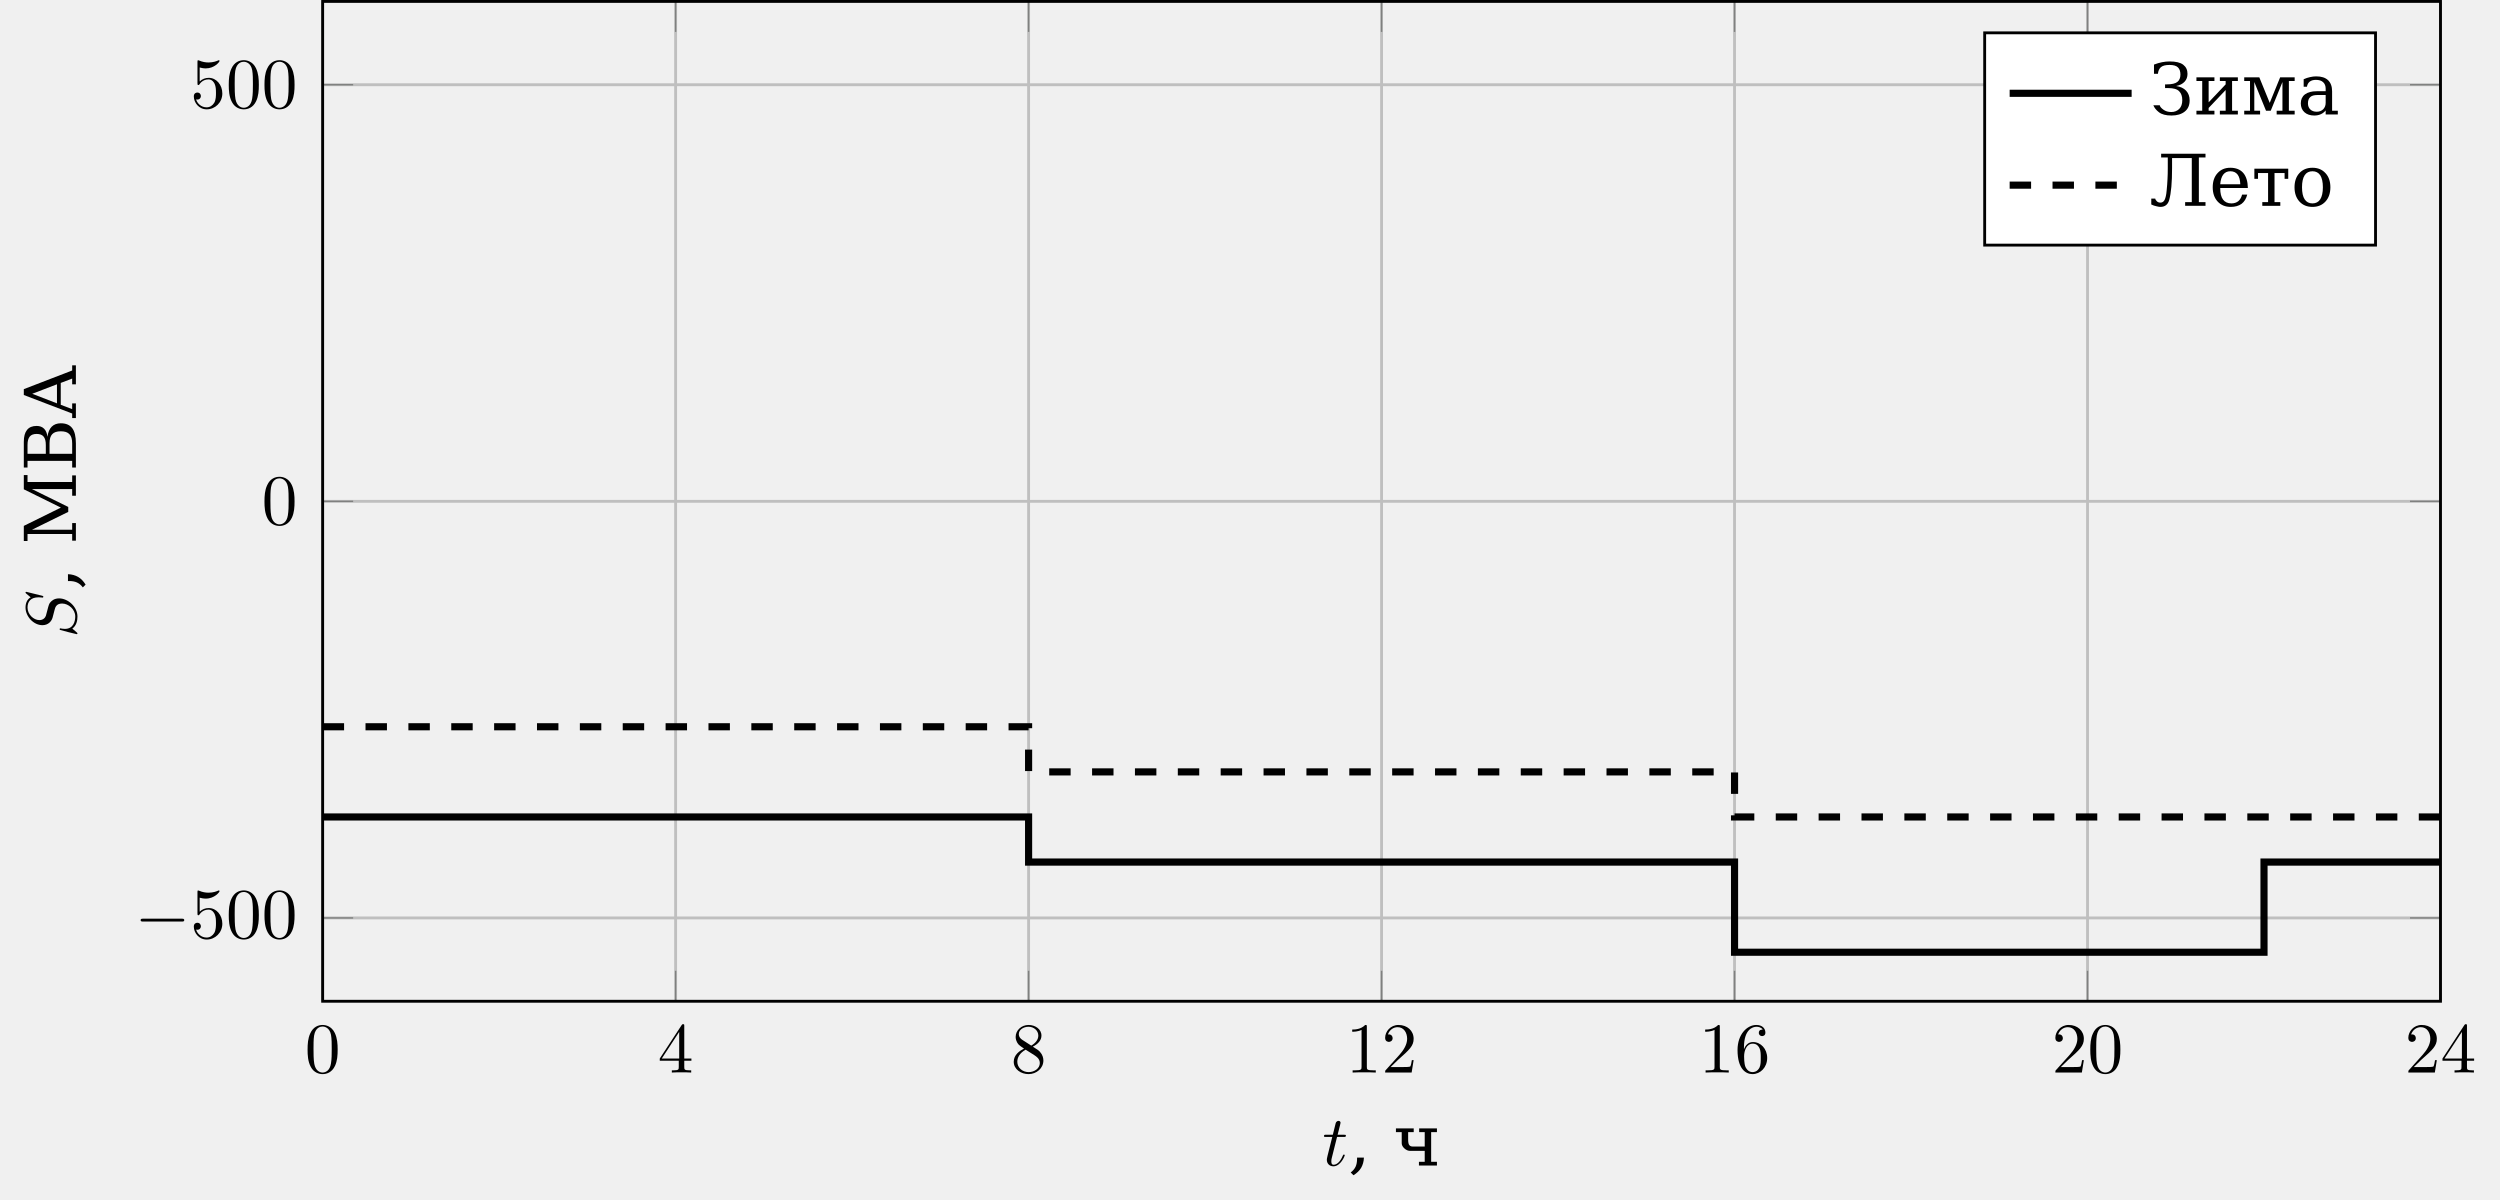
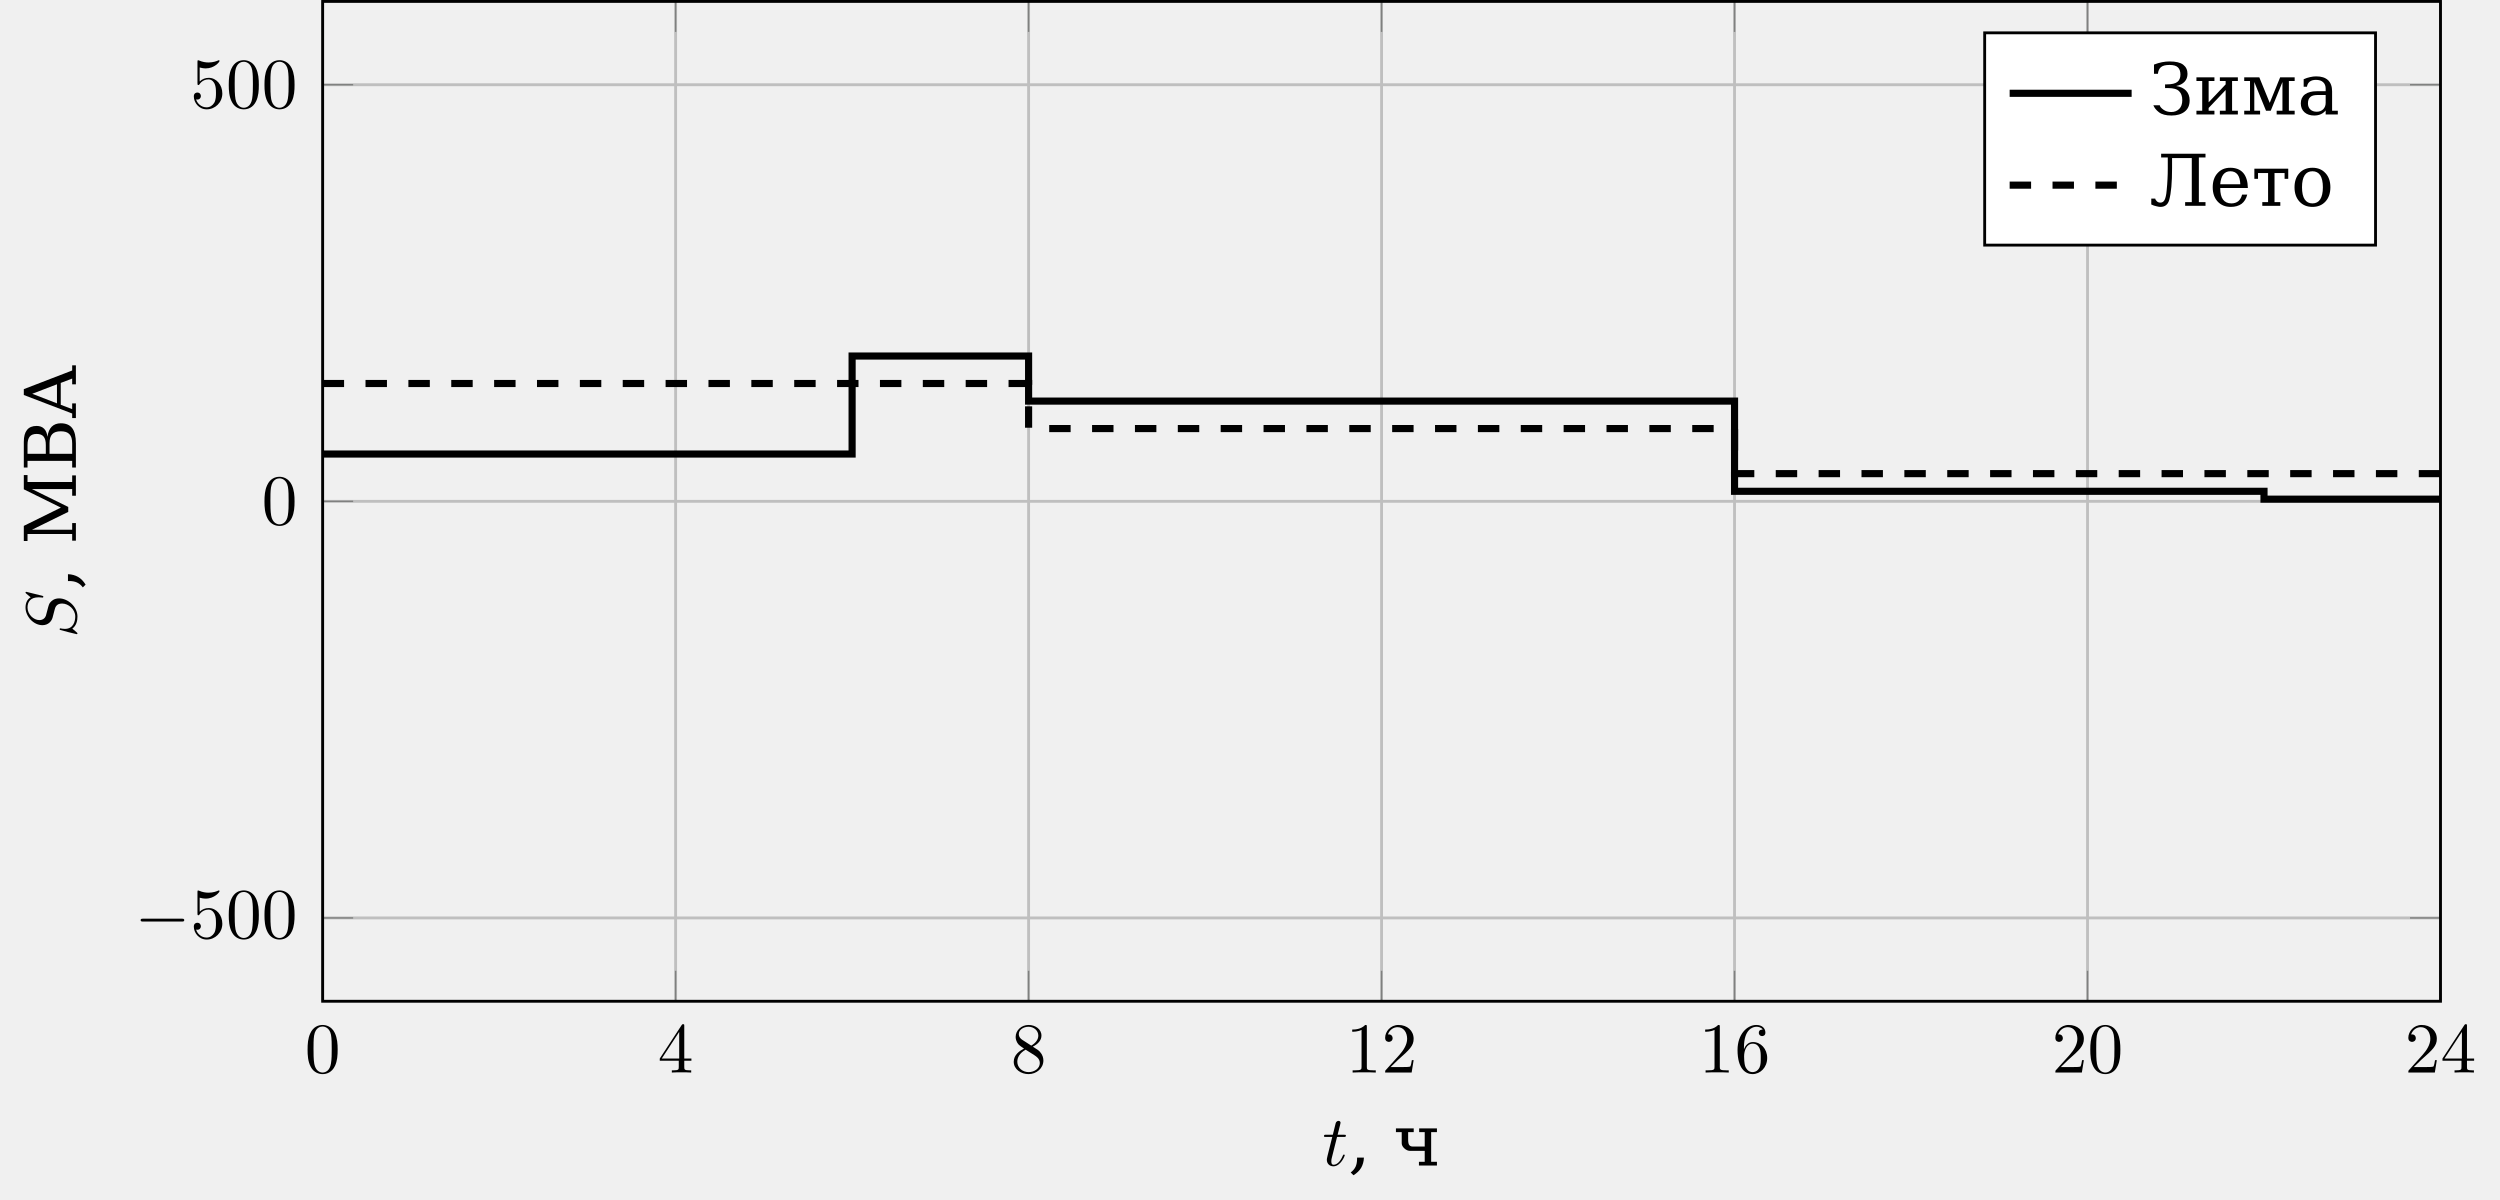
<svg xmlns="http://www.w3.org/2000/svg" xmlns:xlink="http://www.w3.org/1999/xlink" version="1.1" width="348.621" height="167.21" viewBox="0 0 348.621 167.21">
  <defs>
    <path id="font_1_1" d="M.46 .32C.46 .4 .455 .48 .42 .554 .374 .65 .292 .666 .25 .666 .19 .666 .117 .64 .076 .547 .044 .478 .039 .4 .039 .32 .039 .245 .043 .155 .084 .079 .127-.002 .2-.022 .249-.022 .303-.022 .379-.001 .423 .094 .455 .163 .46 .241 .46 .32M.249-0C.21-0 .151 .025 .133 .121 .122 .181 .122 .273 .122 .332 .122 .396 .122 .462 .13 .516 .149 .635 .224 .644 .249 .644 .282 .644 .348 .626 .367 .527 .377 .471 .377 .395 .377 .332 .377 .257 .377 .189 .366 .125 .351 .03 .294-0 .249-0Z" />
    <path id="font_1_4" d="M.294 .165V.078C.294 .042 .292 .031 .218 .031H.197V0C.238 .003 .29 .003 .332 .003 .374 .003 .427 .003 .468 0V.031H.447C.373 .031 .371 .042 .371 .078V.165H.471V.196H.371V.651C.371 .671 .371 .677 .355 .677 .346 .677 .343 .677 .335 .665L.028 .196V.165H.294M.3 .196H.056L.3 .569V.196Z" />
    <path id="font_1_7" d="M.163 .457C.117 .487 .113 .521 .113 .538 .113 .599 .178 .641 .249 .641 .322 .641 .386 .589 .386 .517 .386 .46 .347 .412 .287 .377L.163 .457M.309 .362C.381 .399 .43 .451 .43 .517 .43 .609 .341 .666 .25 .666 .15 .666 .069 .592 .069 .499 .069 .481 .071 .436 .113 .389 .124 .377 .161 .352 .186 .335 .128 .306 .042 .25 .042 .151 .042 .045 .144-.022 .249-.022 .362-.022 .457 .061 .457 .168 .457 .204 .446 .249 .408 .291 .389 .312 .373 .322 .309 .362M.209 .32 .332 .242C.36 .223 .407 .193 .407 .132 .407 .058 .332 .006 .25 .006 .164 .006 .092 .068 .092 .151 .092 .209 .124 .273 .209 .32Z" />
    <path id="font_1_2" d="M.294 .64C.294 .664 .294 .666 .271 .666 .209 .602 .121 .602 .089 .602V.571C.109 .571 .168 .571 .22 .597V.079C.22 .043 .217 .031 .127 .031H.095V0C.13 .003 .217 .003 .257 .003 .297 .003 .384 .003 .419 0V.031H.387C.297 .031 .294 .042 .294 .079V.64Z" />
    <path id="font_1_3" d="M.127 .077 .233 .18C.389 .318 .449 .372 .449 .472 .449 .586 .359 .666 .237 .666 .124 .666 .05 .574 .05 .485 .05 .429 .1 .429 .103 .429 .12 .429 .155 .441 .155 .482 .155 .508 .137 .534 .102 .534 .094 .534 .092 .534 .089 .533 .112 .598 .166 .635 .224 .635 .315 .635 .358 .554 .358 .472 .358 .392 .308 .313 .253 .251L.061 .037C.05 .026 .05 .024 .05 0H.421L.449 .174H.424C.419 .144 .412 .1 .402 .085 .395 .077 .329 .077 .307 .077H.127Z" />
    <path id="font_1_6" d="M.132 .328V.352C.132 .605 .256 .641 .307 .641 .331 .641 .373 .635 .395 .601 .38 .601 .34 .601 .34 .556 .34 .525 .364 .51 .386 .51 .402 .51 .432 .519 .432 .558 .432 .618 .388 .666 .305 .666 .177 .666 .042 .537 .042 .316 .042 .049 .158-.022 .251-.022 .362-.022 .457 .072 .457 .204 .457 .331 .368 .427 .257 .427 .189 .427 .152 .376 .132 .328M.251 .006C.188 .006 .158 .066 .152 .081 .134 .128 .134 .208 .134 .226 .134 .304 .166 .404 .256 .404 .272 .404 .318 .404 .349 .342 .367 .305 .367 .254 .367 .205 .367 .157 .367 .107 .35 .071 .32 .011 .274 .006 .251 .006Z" />
    <path id="font_2_1" d="M.659 .23C.676 .23 .694 .23 .694 .25 .694 .27 .676 .27 .659 .27H.118C.101 .27 .083 .27 .083 .25 .083 .23 .101 .23 .118 .23H.659Z" />
    <path id="font_1_5" d="M.449 .2C.449 .319 .367 .419 .259 .419 .211 .419 .168 .403 .132 .368V.564C.152 .558 .185 .551 .217 .551 .34 .551 .41 .642 .41 .655 .41 .661 .407 .666 .4 .666 .399 .666 .397 .666 .392 .663 .372 .654 .323 .634 .256 .634 .216 .634 .17 .641 .123 .662 .115 .665 .113 .665 .111 .665 .101 .665 .101 .657 .101 .641V.344C.101 .326 .101 .318 .115 .318 .122 .318 .124 .321 .128 .327 .139 .343 .176 .397 .257 .397 .309 .397 .334 .351 .342 .333 .358 .296 .36 .257 .36 .207 .36 .172 .36 .112 .336 .07 .312 .031 .275 .006 .229 .006 .156 .006 .099 .058 .082 .117 .085 .116 .088 .115 .099 .115 .132 .115 .149 .14 .149 .164 .149 .188 .132 .213 .099 .213 .085 .213 .05 .206 .05 .16 .05 .074 .119-.022 .231-.022 .347-.022 .449 .073 .449 .2Z" />
    <clipPath id="clip_3">
      <path transform="matrix(1,0,0,-1,44.993,139.624)" d="M0 0H295.329V139.426H0Z" />
    </clipPath>
-     <path id="font_4_4" d="M.206 .4H.3C.32 .4 .33 .4 .33 .42 .33 .431 .32 .431 .302 .431H.214C.25 .572 .255 .592 .255 .598 .255 .615 .243 .625 .226 .625 .223 .625 .195 .624 .186 .589L.147 .431H.053C.033 .431 .023 .431 .023 .412 .023 .4 .031 .4 .051 .4H.139C.067 .116 .063 .099 .063 .081 .063 .027 .101-.011 .155-.011 .257-.011 .314 .135 .314 .143 .314 .153 .306 .153 .302 .153 .293 .153 .292 .15 .287 .139 .244 .035 .191 .011 .157 .011 .136 .011 .126 .024 .126 .057 .126 .081 .128 .088 .132 .105L.206 .4Z" />
+     <path id="font_4_5" d="M.206 .4H.3C.32 .4 .33 .4 .33 .42 .33 .431 .32 .431 .302 .431H.214C.25 .572 .255 .592 .255 .598 .255 .615 .243 .625 .226 .625 .223 .625 .195 .624 .186 .589L.147 .431H.053C.033 .431 .023 .431 .023 .412 .023 .4 .031 .4 .051 .4H.139C.067 .116 .063 .099 .063 .081 .063 .027 .101-.011 .155-.011 .257-.011 .314 .135 .314 .143 .314 .153 .306 .153 .302 .153 .293 .153 .292 .15 .287 .139 .244 .035 .191 .011 .157 .011 .136 .011 .126 .024 .126 .057 .126 .081 .128 .088 .132 .105L.206 .4Z" />
    <path id="font_5_15" d="M.036-.097C.067-.074 .089-.048 .104-.017 .118 .013 .125 .05 .125 .093V.111H.221C.219 .056 .205 .008 .182-.032 .158-.072 .123-.106 .075-.136L.036-.097Z" />
    <path id="font_5_946" d="M.608 .52V.468H.527V.052H.608V0H.356V.052H.437V.205H.235C.204 .205 .177 .217 .152 .24 .128 .262 .115 .286 .115 .312V.468H.034V.52H.283V.468H.205V.361C.205 .323 .211 .298 .222 .285 .233 .272 .249 .266 .268 .266H.437V.468H.359V.52H.608Z" />
    <path id="font_4_3" d="M.645 .695C.645 .698 .643 .705 .634 .705 .629 .705 .628 .704 .616 .69L.568 .633C.542 .68 .49 .705 .425 .705 .298 .705 .178 .59 .178 .469 .178 .388 .231 .342 .282 .327L.389 .299C.426 .29 .481 .275 .481 .193 .481 .103 .399 .009 .301 .009 .237 .009 .126 .031 .126 .155 .126 .179 .131 .203 .132 .209 .133 .213 .134 .214 .134 .216 .134 .226 .127 .227 .122 .227 .117 .227 .115 .226 .112 .223 .108 .219 .052-.009 .052-.012 .052-.018 .057-.022 .063-.022 .068-.022 .069-.021 .081-.007L.13 .05C.173-.008 .241-.022 .299-.022 .435-.022 .553 .111 .553 .235 .553 .304 .519 .338 .504 .352 .481 .375 .466 .379 .377 .402 .355 .408 .319 .418 .31 .42 .283 .429 .249 .458 .249 .511 .249 .592 .329 .677 .424 .677 .507 .677 .568 .634 .568 .522 .568 .49 .564 .472 .564 .466 .564 .465 .564 .456 .576 .456 .586 .456 .587 .459 .591 .476L.645 .695Z" />
    <path id="font_5_903" d="M.055 0V.052H.148V.677H.05V.729H.262L.518 .21 .774 .729H.973V.677H.876V.052H.969V0H.684V.052H.777V.615L.527 .107H.458L.208 .615V.052H.301V0H.055Z" />
    <path id="font_5_893" d="M.247 .052H.393C.452 .052 .494 .064 .521 .09 .549 .115 .562 .156 .562 .211 .562 .266 .549 .306 .522 .331 .495 .357 .452 .369 .393 .369H.247V.052M.247 .421H.371C.424 .421 .463 .431 .488 .452 .513 .472 .525 .505 .525 .549 .525 .593 .513 .626 .488 .646 .463 .667 .424 .677 .371 .677H.247V.421M.055 0V.052H.148V.677H.055V.729H.415C.489 .729 .544 .714 .581 .684 .619 .654 .637 .609 .637 .549 .637 .506 .624 .471 .598 .445 .573 .42 .535 .404 .485 .398 .547 .39 .594 .37 .626 .339 .658 .307 .674 .264 .674 .211 .674 .139 .651 .085 .605 .051 .56 .017 .489 0 .392 0H.055Z" />
    <path id="font_5_891" d="M.218 .265H.485L.352 .611 .218 .265M.012 0V.052H.076L.335 .729H.417L.678 .052H.75V0H.484V.052H.565L.504 .212H.198L.137 .052H.217V0H.012Z" />
    <path id="font_5_898" d="M.063 .698C.141 .728 .213 .742 .281 .742 .368 .742 .432 .727 .472 .696 .512 .665 .532 .623 .532 .568 .532 .524 .518 .487 .491 .458 .463 .428 .424 .408 .373 .398 .433 .389 .479 .368 .512 .333 .545 .298 .562 .252 .562 .197 .562 .128 .539 .076 .493 .04 .448 .004 .386-.015 .308-.015 .229-.015 .171 .001 .132 .031 .092 .062 .067 .095 .054 .129H.144C.146 .11 .163 .09 .193 .068 .224 .045 .261 .034 .306 .034 .35 .034 .387 .049 .416 .077 .445 .106 .459 .147 .459 .201 .459 .255 .444 .296 .415 .325 .386 .355 .335 .369 .264 .369H.218V.421H.242C.313 .421 .363 .433 .391 .456 .419 .479 .433 .513 .433 .558 .433 .603 .421 .637 .398 .659 .375 .682 .335 .693 .28 .693 .224 .693 .185 .683 .16 .662 .136 .641 .122 .61 .118 .569H.063V.698Z" />
    <path id="font_5_931" d="M.034 0V.052H.115V.468H.034V.52H.286V.468H.205V.17L.443 .421V.468H.362V.52H.614V.468H.533V.052H.614V0H.362V.052H.443V.342L.205 .091V.052H.286V0H.034Z" />
    <path id="font_5_935" d="M.036 0V.052H.117V.468H.036V.52H.247L.393 .162 .539 .52H.742V.468H.661V.052H.742V0H.49V.052H.571V.454L.407 .052H.341L.177 .454V.052H.258V0H.036Z" />
    <path id="font_5_923" d="M.398 .163V.272H.282C.238 .272 .204 .263 .183 .244 .161 .225 .15 .195 .15 .156 .15 .119 .161 .091 .183 .07 .205 .049 .235 .038 .273 .038 .31 .038 .341 .05 .364 .073 .386 .096 .398 .126 .398 .163M.488 .324V.052H.568V0H.398V.056C.378 .032 .355 .014 .329 .003 .303-.009 .273-.015 .238-.015 .18-.015 .134 .001 .101 .031 .067 .062 .05 .103 .05 .156 .05 .209 .069 .251 .108 .281 .147 .31 .201 .325 .272 .325H.398V.361C.398 .4 .386 .43 .362 .452 .338 .474 .305 .484 .261 .484 .225 .484 .197 .476 .176 .46 .155 .444 .141 .42 .136 .388H.09V.493C.121 .507 .151 .517 .181 .523 .21 .53 .239 .533 .267 .533 .339 .533 .394 .515 .431 .48 .469 .444 .488 .392 .488 .324Z" />
    <path id="font_5_902" d="M.592 .052V.669H.316V.527C.316 .327 .303 .179 .276 .082 .258 .018 .217-.015 .152-.015 .139-.015 .121-.012 .097-.006 .073-.001 .049 .007 .025 .019V.101H.081C.081 .091 .088 .08 .101 .066 .114 .052 .131 .045 .153 .045 .179 .045 .199 .058 .212 .084 .225 .111 .235 .153 .24 .212 .246 .271 .25 .324 .252 .372 .255 .42 .256 .472 .256 .527V.677H.163V.729H.784V.677H.691V.052H.784V0H.499V.052H.592Z" />
    <path id="font_5_928" d="M.542 .25H.155V.246C.155 .176 .168 .123 .194 .088 .221 .052 .26 .034 .311 .034 .35 .034 .383 .045 .408 .065 .433 .086 .451 .117 .461 .157H.533C.519 .1 .492 .057 .454 .028 .415-0 .365-.015 .302-.015 .226-.015 .165 .01 .119 .06 .073 .11 .05 .177 .05 .26 .05 .342 .072 .408 .118 .458 .163 .508 .222 .533 .296 .533 .374 .533 .435 .509 .477 .461 .519 .412 .54 .342 .542 .25M.436 .302C.434 .362 .421 .408 .398 .438 .374 .469 .34 .484 .296 .484 .255 .484 .222 .469 .198 .438 .174 .407 .16 .362 .155 .302H.436Z" />
    <path id="font_5_941" d="M.515 .52V.378H.464V.459H.323V.052H.404V0H.152V.052H.233V.459H.092V.378H.041V.52H.515Z" />
    <path id="font_5_937" d="M.301 .034C.349 .034 .385 .053 .41 .091 .434 .129 .447 .185 .447 .26 .447 .334 .434 .39 .41 .428 .385 .465 .349 .484 .301 .484 .253 .484 .216 .465 .192 .428 .167 .39 .155 .334 .155 .26 .155 .185 .167 .129 .192 .091 .217 .053 .253 .034 .301 .034M.301-.015C.225-.015 .165 .01 .119 .06 .073 .11 .05 .177 .05 .26 .05 .342 .073 .409 .118 .458 .164 .508 .225 .533 .301 .533 .377 .533 .437 .508 .483 .458 .529 .409 .552 .342 .552 .26 .552 .177 .529 .11 .483 .06 .437 .01 .377-.015 .301-.015Z" />
  </defs>
  <path transform="matrix(1,0,0,-1,44.993,139.624)" stroke-width=".399" stroke-linecap="butt" stroke-miterlimit="10" stroke-linejoin="miter" fill="none" stroke="#bfbfbf" d="M0 0V139.426M49.222 0V139.426M98.443 0V139.426M147.665 0V139.426M196.886 0V139.426M246.108 0V139.426M295.329 0V139.426" />
  <path transform="matrix(1,0,0,-1,44.993,139.624)" stroke-width=".399" stroke-linecap="butt" stroke-miterlimit="10" stroke-linejoin="miter" fill="none" stroke="#bfbfbf" d="M0 11.619H295.329M0 69.713H295.329M0 127.808H295.329" />
  <path transform="matrix(1,0,0,-1,44.993,139.624)" stroke-width=".199" stroke-linecap="butt" stroke-miterlimit="10" stroke-linejoin="miter" fill="none" stroke="#7f807f" d="M0 0V4.252M49.222 0V4.252M98.443 0V4.252M147.665 0V4.252M196.886 0V4.252M246.108 0V4.252M295.329 0V4.252M0 139.426V135.174M49.222 139.426V135.174M98.443 139.426V135.174M147.665 139.426V135.174M196.886 139.426V135.174M246.108 139.426V135.174M295.329 139.426V135.174" />
  <path transform="matrix(1,0,0,-1,44.993,139.624)" stroke-width=".199" stroke-linecap="butt" stroke-miterlimit="10" stroke-linejoin="miter" fill="none" stroke="#7f807f" d="M0 11.619H4.253M0 69.713H4.253M0 127.808H4.253M295.329 11.619H291.077M295.329 69.713H291.077M295.329 127.808H291.077" />
  <path transform="matrix(1,0,0,-1,44.993,139.624)" stroke-width=".399" stroke-linecap="butt" stroke-miterlimit="10" stroke-linejoin="miter" fill="none" stroke="#000000" d="M0 0V139.426H295.329V0H0Z" />
  <use data-text="0" xlink:href="#font_1_1" transform="matrix(9.96264,0,0,-9.96264,42.503,149.564)" />
  <use data-text="4" xlink:href="#font_1_4" transform="matrix(9.96264,0,0,-9.96264,91.724,149.564)" />
  <use data-text="8" xlink:href="#font_1_7" transform="matrix(9.96264,0,0,-9.96264,140.945,149.564)" />
  <use data-text="1" xlink:href="#font_1_2" transform="matrix(9.96264,0,0,-9.96264,187.675,149.564)" />
  <use data-text="2" xlink:href="#font_1_3" transform="matrix(9.96264,0,0,-9.96264,192.6563,149.564)" />
  <use data-text="1" xlink:href="#font_1_2" transform="matrix(9.96264,0,0,-9.96264,236.896,149.564)" />
  <use data-text="6" xlink:href="#font_1_6" transform="matrix(9.96264,0,0,-9.96264,241.8773,149.564)" />
  <use data-text="2" xlink:href="#font_1_3" transform="matrix(9.96264,0,0,-9.96264,286.117,149.564)" />
  <use data-text="0" xlink:href="#font_1_1" transform="matrix(9.96264,0,0,-9.96264,291.0983,149.564)" />
  <use data-text="2" xlink:href="#font_1_3" transform="matrix(9.96264,0,0,-9.96264,335.338,149.564)" />
  <use data-text="4" xlink:href="#font_1_4" transform="matrix(9.96264,0,0,-9.96264,340.3193,149.564)" />
  <use data-text="−" xlink:href="#font_2_1" transform="matrix(9.96264,0,0,-9.96264,18.781,130.8)" />
  <use data-text="5" xlink:href="#font_1_5" transform="matrix(9.96264,0,0,-9.96264,26.53,130.8)" />
  <use data-text="0" xlink:href="#font_1_1" transform="matrix(9.96264,0,0,-9.96264,31.51132,130.8)" />
  <use data-text="0" xlink:href="#font_1_1" transform="matrix(9.96264,0,0,-9.96264,36.49264,130.8)" />
  <use data-text="0" xlink:href="#font_1_1" transform="matrix(9.96264,0,0,-9.96264,36.492,73.12201)" />
  <use data-text="5" xlink:href="#font_1_5" transform="matrix(9.96264,0,0,-9.96264,26.53,15.02801)" />
  <use data-text="0" xlink:href="#font_1_1" transform="matrix(9.96264,0,0,-9.96264,31.51132,15.02801)" />
  <use data-text="0" xlink:href="#font_1_1" transform="matrix(9.96264,0,0,-9.96264,36.49264,15.02801)" />
  <g clip-path="url(#clip_3)">
-     <path transform="matrix(1,0,0,-1,44.993,139.624)" stroke-width=".996" stroke-linecap="butt" stroke-miterlimit="10" stroke-linejoin="miter" fill="none" stroke="#000000" d="M0 25.699H24.611 49.222 73.832 98.443V19.41H123.054 147.665 172.276 196.887V6.835H221.497 246.108 270.719V19.41H295.33" />
-     <path transform="matrix(1,0,0,-1,44.993,139.624)" stroke-width=".996" stroke-linecap="butt" stroke-dasharray="2.989,2.989" stroke-miterlimit="10" stroke-linejoin="miter" fill="none" stroke="#000000" d="M0 38.274H24.611 49.222 73.832 98.443V31.987H123.054 147.665 172.276 196.887V25.699H221.497 246.108 270.719 295.33" />
+     <path transform="matrix(1,0,0,-1,44.993,139.624)" stroke-width=".996" stroke-linecap="butt" stroke-miterlimit="10" stroke-linejoin="miter" fill="none" stroke="#000000" d="M0 76.307H24.611 49.222 73.832V89.976H98.443V83.688H123.054 147.665 172.276 196.887V71.113H221.497 246.108 270.719V70.019H295.33" />
+     <path transform="matrix(1,0,0,-1,44.993,139.624)" stroke-width=".996" stroke-linecap="butt" stroke-dasharray="2.989,2.989" stroke-miterlimit="10" stroke-linejoin="miter" fill="none" stroke="#000000" d="M0 86.148H24.611 49.222 73.832 98.443V79.861H123.054 147.665 172.276 196.887V73.573H221.497 246.108 270.719 295.33" />
  </g>
-   <use data-text="t" xlink:href="#font_4_4" transform="matrix(9.96264,0,0,-9.96264,184.397,162.532)" />
+   <use data-text="t" xlink:href="#font_4_5" transform="matrix(9.96264,0,0,-9.96264,184.397,162.532)" />
  <use data-text="," xlink:href="#font_5_15" transform="matrix(9.96264,0,0,-9.96264,187.995,162.532)" />
  <use data-text="ч" xlink:href="#font_5_946" transform="matrix(9.96264,0,0,-9.96264,194.3213,162.532)" />
  <use data-text="S" xlink:href="#font_4_3" transform="matrix(0,-9.96264,-9.96264,-0,10.583,88.95401)" />
  <use data-text="," xlink:href="#font_5_15" transform="matrix(0,-9.96264,-9.96264,-0,10.583,82.27001)" />
  <use data-text="М" xlink:href="#font_5_903" transform="matrix(0,-9.96264,-9.96264,-0,10.583,75.94373)" />
  <use data-text="В" xlink:href="#font_5_893" transform="matrix(0,-9.96264,-9.96264,-0,10.583,65.74199)" />
  <use data-text="А" xlink:href="#font_5_891" transform="matrix(0,-9.96264,-9.96264,-0,10.583,58.41945)" />
  <path transform="matrix(1,0,0,-1,44.993,139.624)" d="M231.767 105.443H286.271V135.045H231.767Z" fill="#ffffff" />
  <path transform="matrix(1,0,0,-1,44.993,139.624)" stroke-width=".399" stroke-linecap="butt" stroke-miterlimit="10" stroke-linejoin="miter" fill="none" stroke="#000000" d="M231.767 105.443H286.271V135.045H231.767Z" />
  <path transform="matrix(1,0,0,-1,280.244,13.01001)" stroke-width=".996" stroke-linecap="butt" stroke-miterlimit="10" stroke-linejoin="miter" fill="none" stroke="#000000" d="M0 0H8.504 17.008" />
  <use data-text="З" xlink:href="#font_5_898" transform="matrix(9.96264,0,0,-9.96264,299.743,15.96001)" />
  <use data-text="и" xlink:href="#font_5_931" transform="matrix(9.96264,0,0,-9.96264,305.9497,15.96001)" />
  <use data-text="м" xlink:href="#font_5_935" transform="matrix(9.96264,0,0,-9.96264,312.5948,15.96001)" />
  <use data-text="а" xlink:href="#font_5_923" transform="matrix(9.96264,0,0,-9.96264,320.3457,15.96001)" />
  <path transform="matrix(1,0,0,-1,280.244,25.81801)" stroke-width=".996" stroke-linecap="butt" stroke-dasharray="2.989,2.989" stroke-miterlimit="10" stroke-linejoin="miter" fill="none" stroke="#000000" d="M0 0H8.504 17.008" />
  <use data-text="Л" xlink:href="#font_5_902" transform="matrix(9.96264,0,0,-9.96264,299.743,28.703)" />
  <use data-text="е" xlink:href="#font_5_928" transform="matrix(9.96264,0,0,-9.96264,308.0618,28.703)" />
  <use data-text="т" xlink:href="#font_5_941" transform="matrix(9.96264,0,0,-9.96264,313.9597,28.703)" />
  <use data-text="о" xlink:href="#font_5_937" transform="matrix(9.96264,0,0,-9.96264,319.469,28.703)" />
</svg>
